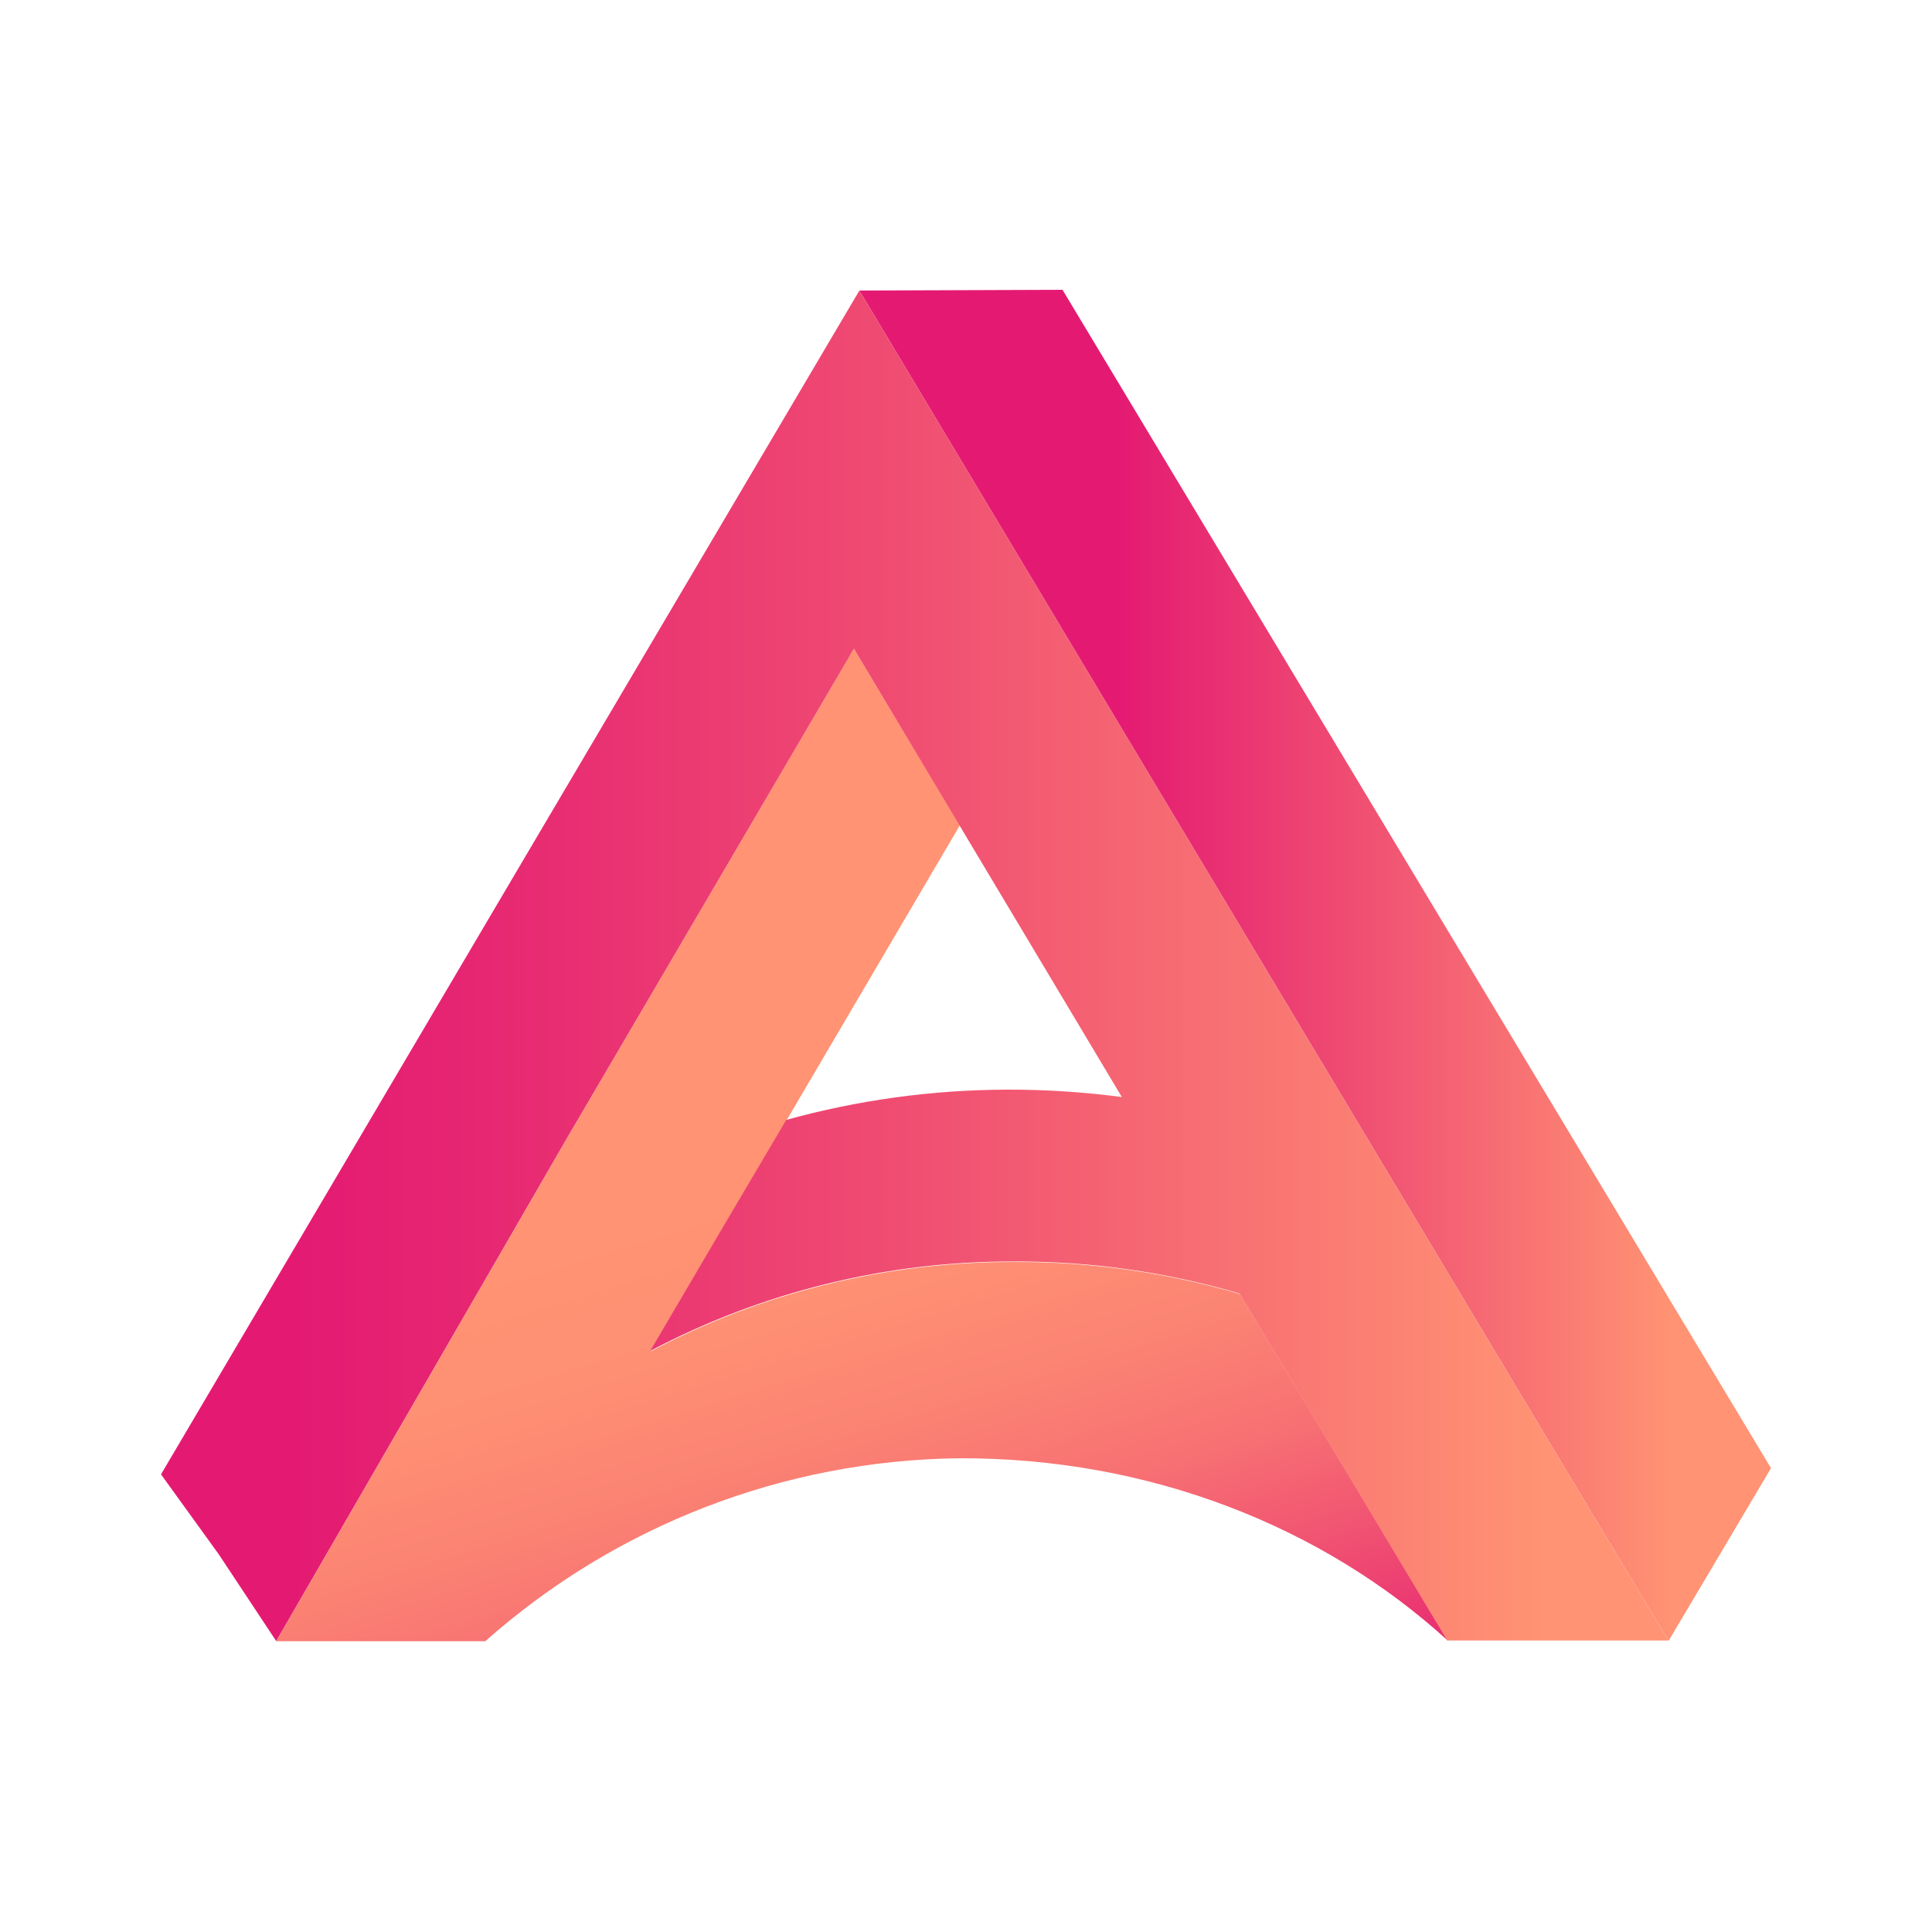
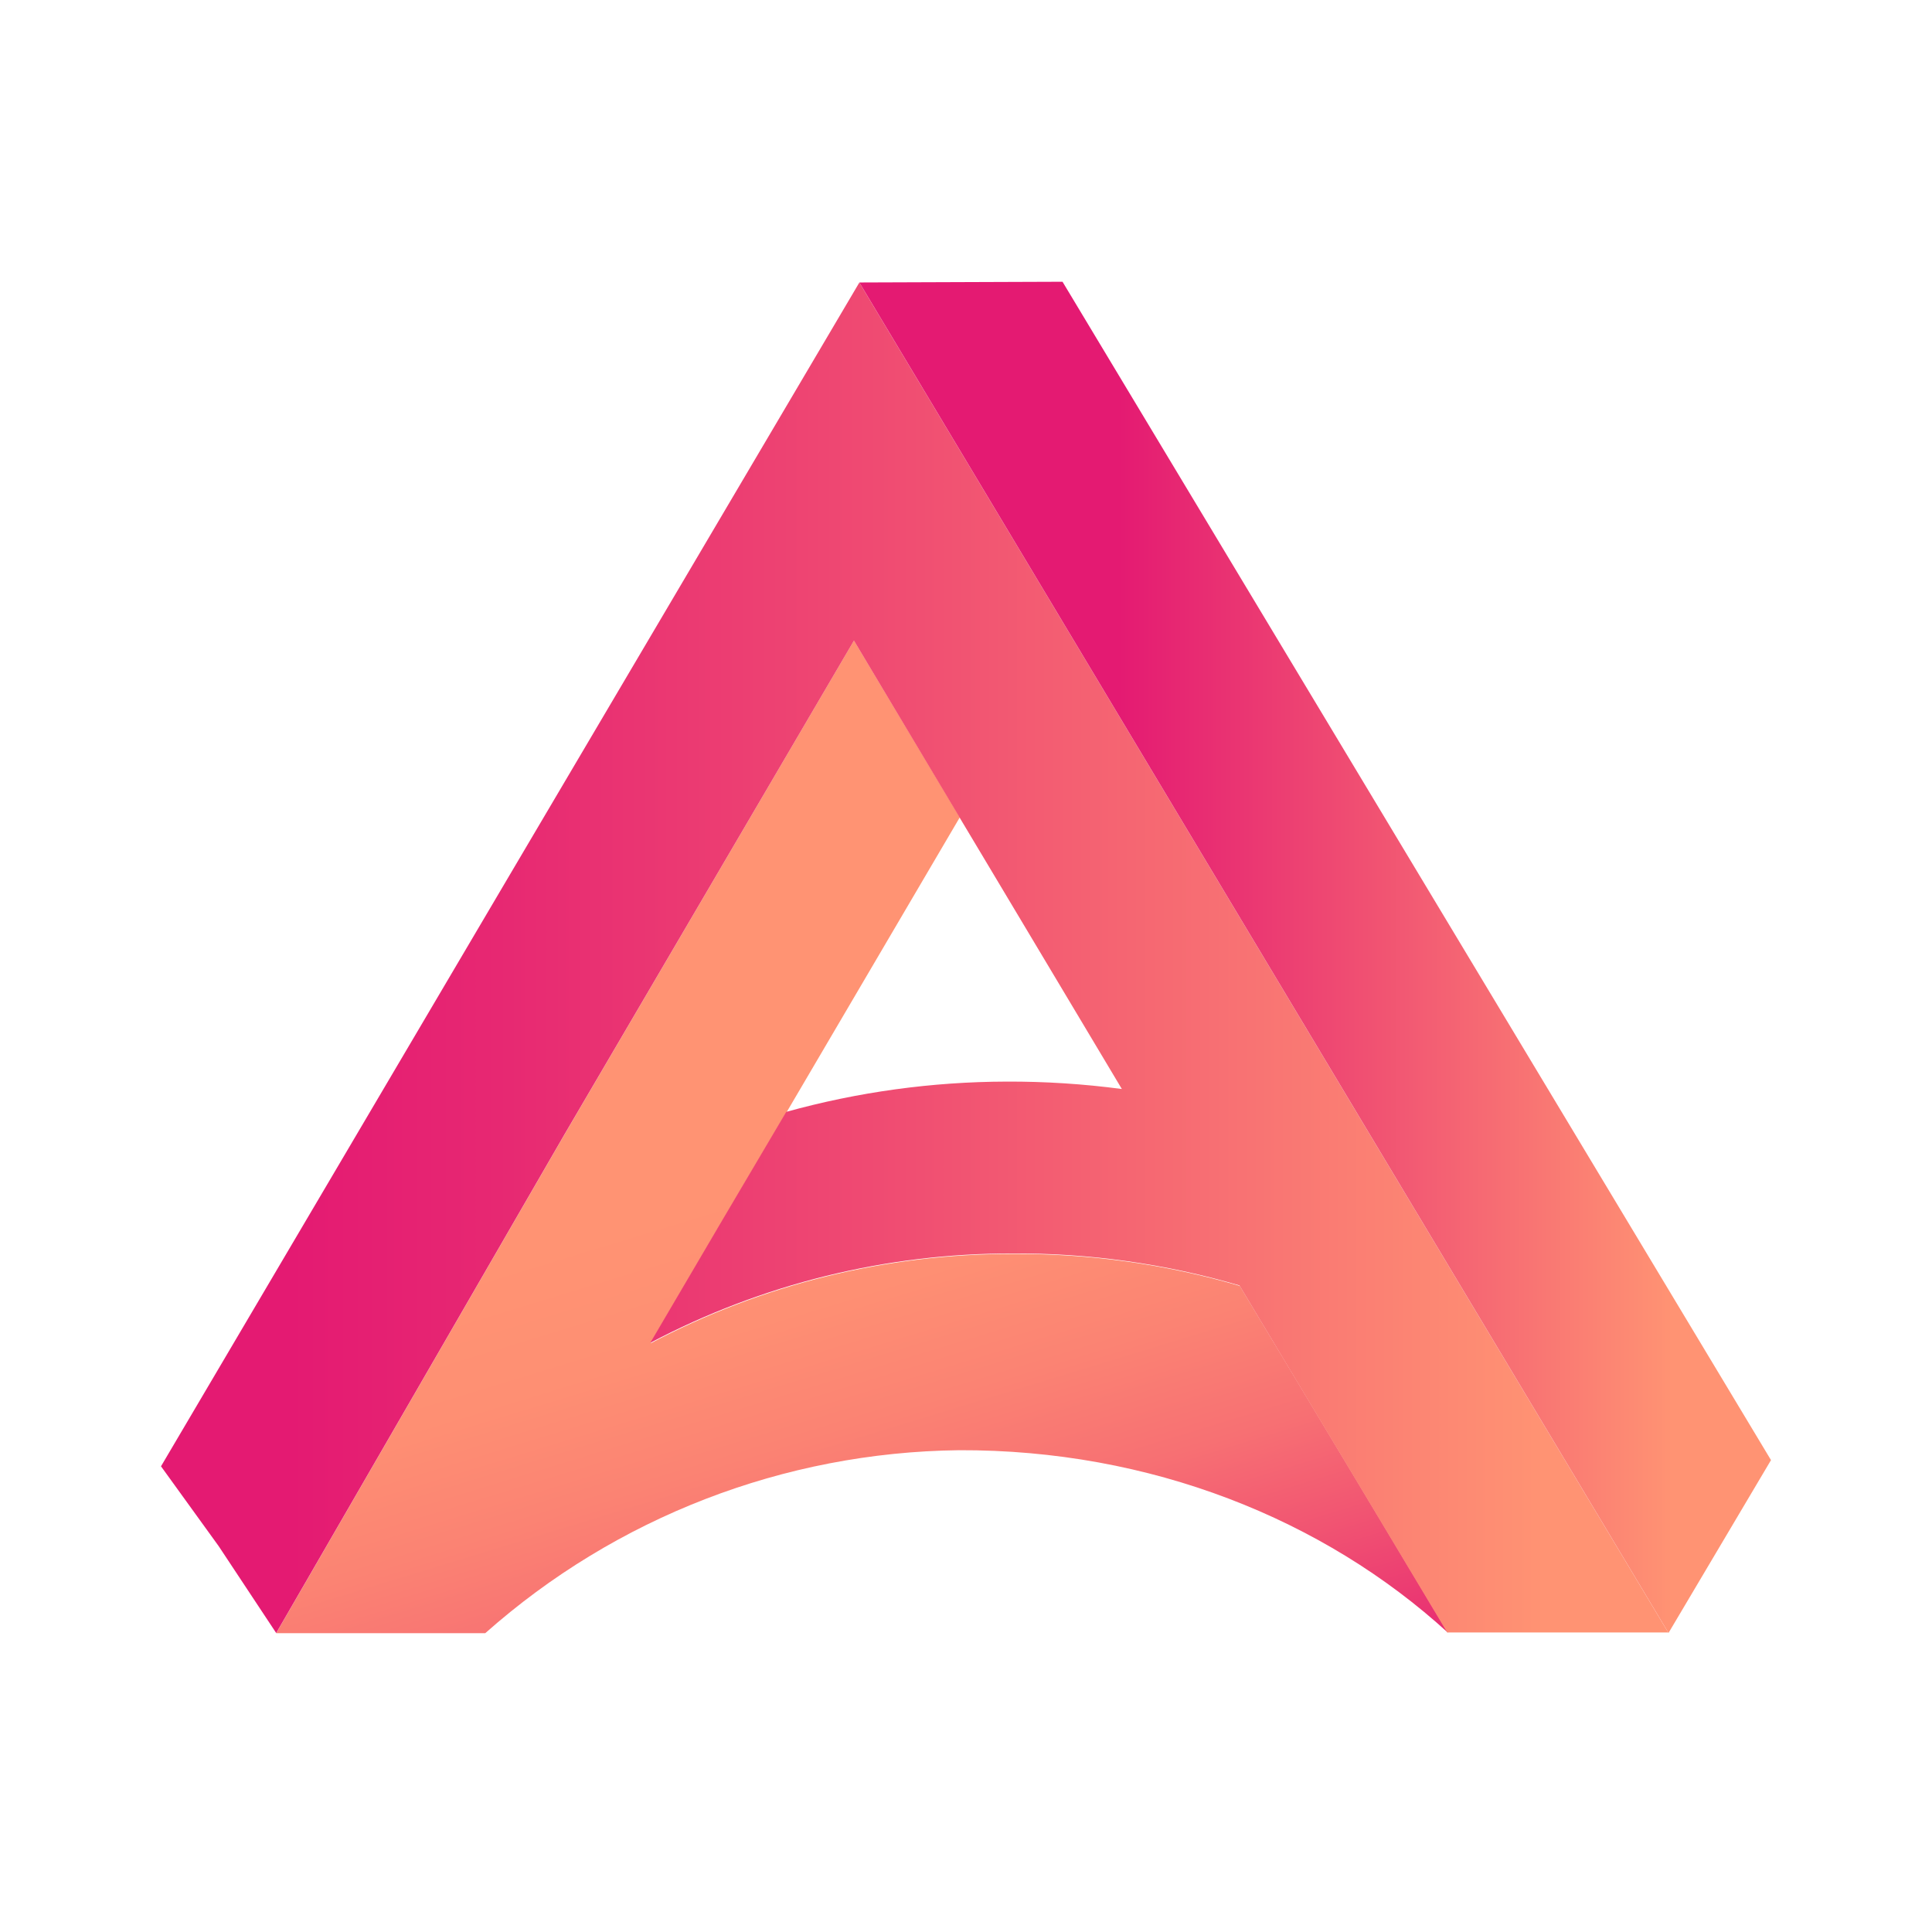
<svg xmlns="http://www.w3.org/2000/svg" viewBox="0 0 24 24" fill="none">
-   <path d="M15.401 16.074C14.484 15.805 13.533 15.671 12.578 15.677C11.011 15.675 9.467 16.056 8.082 16.787L8.974 15.268L9.771 13.917L11.922 10.255L13.947 13.631L10.608 8.057L7.022 14.177L3.431 20.388H6.028C7.652 18.947 9.74 18.141 11.911 18.115C14.29 18.106 16.442 18.971 17.987 20.382L15.401 16.074Z" fill="url(#AcalaNetwork_a)" />
-   <path d="M10.675 3.61L6.337 10.96L2 18.315L2.716 19.306L3.431 20.386L7.022 14.175L10.608 8.058L13.936 13.628C13.461 13.565 12.983 13.534 12.504 13.536C11.579 13.539 10.658 13.665 9.767 13.912L8.97 15.262L8.078 16.781C9.463 16.05 11.007 15.669 12.574 15.671C13.529 15.665 14.48 15.799 15.397 16.068L17.978 20.379H20.723L10.675 3.61Z" fill="url(#AcalaNetwork_b)" />
-   <path d="M10.675 3.609L20.727 20.385L22 18.238L13.199 3.6L10.675 3.609Z" fill="url(#AcalaNetwork_c)" />
+   <path d="M15.401 15.974C14.484 15.705 13.533 15.571 12.578 15.577C11.011 15.575 9.467 15.956 8.082 16.687L8.974 15.168L9.771 13.817L11.922 10.155L13.947 13.531L10.608 7.957L7.022 14.077L3.431 20.288H6.028C7.652 18.847 9.74 18.041 11.911 18.015C14.29 18.006 16.442 18.871 17.987 20.282L15.401 15.974Z" fill="url(#AcalaNetwork_a)" />
+   <path d="M10.675 3.51L6.337 10.86L2 18.215L2.716 19.206L3.431 20.286L7.022 14.075L10.608 7.958L13.936 13.528C13.461 13.465 12.983 13.434 12.504 13.436C11.579 13.438 10.658 13.565 9.767 13.812L8.97 15.162L8.078 16.681C9.463 15.95 11.007 15.569 12.574 15.571C13.529 15.565 14.48 15.699 15.397 15.968L17.978 20.279H20.723L10.675 3.51Z" fill="url(#AcalaNetwork_b)" />
+   <path d="M10.675 3.509L20.727 20.285L22 18.138L13.199 3.5L10.675 3.509Z" fill="url(#AcalaNetwork_c)" />
  <defs>
-     <linearGradient id="AcalaNetwork_a" x1="7.439" y1="9.699" x2="11.517" y2="23.033" gradientUnits="userSpaceOnUse">
+     <linearGradient id="AcalaNetwork_a" x1="7.439" y1="9.599" x2="11.517" y2="22.933" gradientUnits="userSpaceOnUse">
      <stop offset="0.39" stop-color="#FF9373" />
      <stop offset="0.51" stop-color="#FE8F73" />
      <stop offset="0.62" stop-color="#FB8373" />
      <stop offset="0.73" stop-color="#F77073" />
      <stop offset="0.83" stop-color="#F15472" />
      <stop offset="0.94" stop-color="#E93172" />
      <stop offset="1" stop-color="#E41A72" />
    </linearGradient>
-     <linearGradient id="AcalaNetwork_b" x1="20.727" y1="11.998" x2="3.619" y2="11.998" gradientUnits="userSpaceOnUse">
+     <linearGradient id="AcalaNetwork_b" x1="20.727" y1="11.898" x2="3.619" y2="11.898" gradientUnits="userSpaceOnUse">
      <stop offset="0.09" stop-color="#FF9373" />
      <stop offset="0.15" stop-color="#FD8A73" />
      <stop offset="0.55" stop-color="#F04E72" />
      <stop offset="0.85" stop-color="#E72872" />
      <stop offset="1" stop-color="#E41A72" />
    </linearGradient>
-     <linearGradient id="AcalaNetwork_c" x1="20.777" y1="11.993" x2="13.892" y2="11.993" gradientUnits="userSpaceOnUse">
+     <linearGradient id="AcalaNetwork_c" x1="20.777" y1="11.893" x2="13.892" y2="11.893" gradientUnits="userSpaceOnUse">
      <stop stop-color="#FF9373" />
      <stop offset="1" stop-color="#E41A72" />
    </linearGradient>
  </defs>
</svg>
